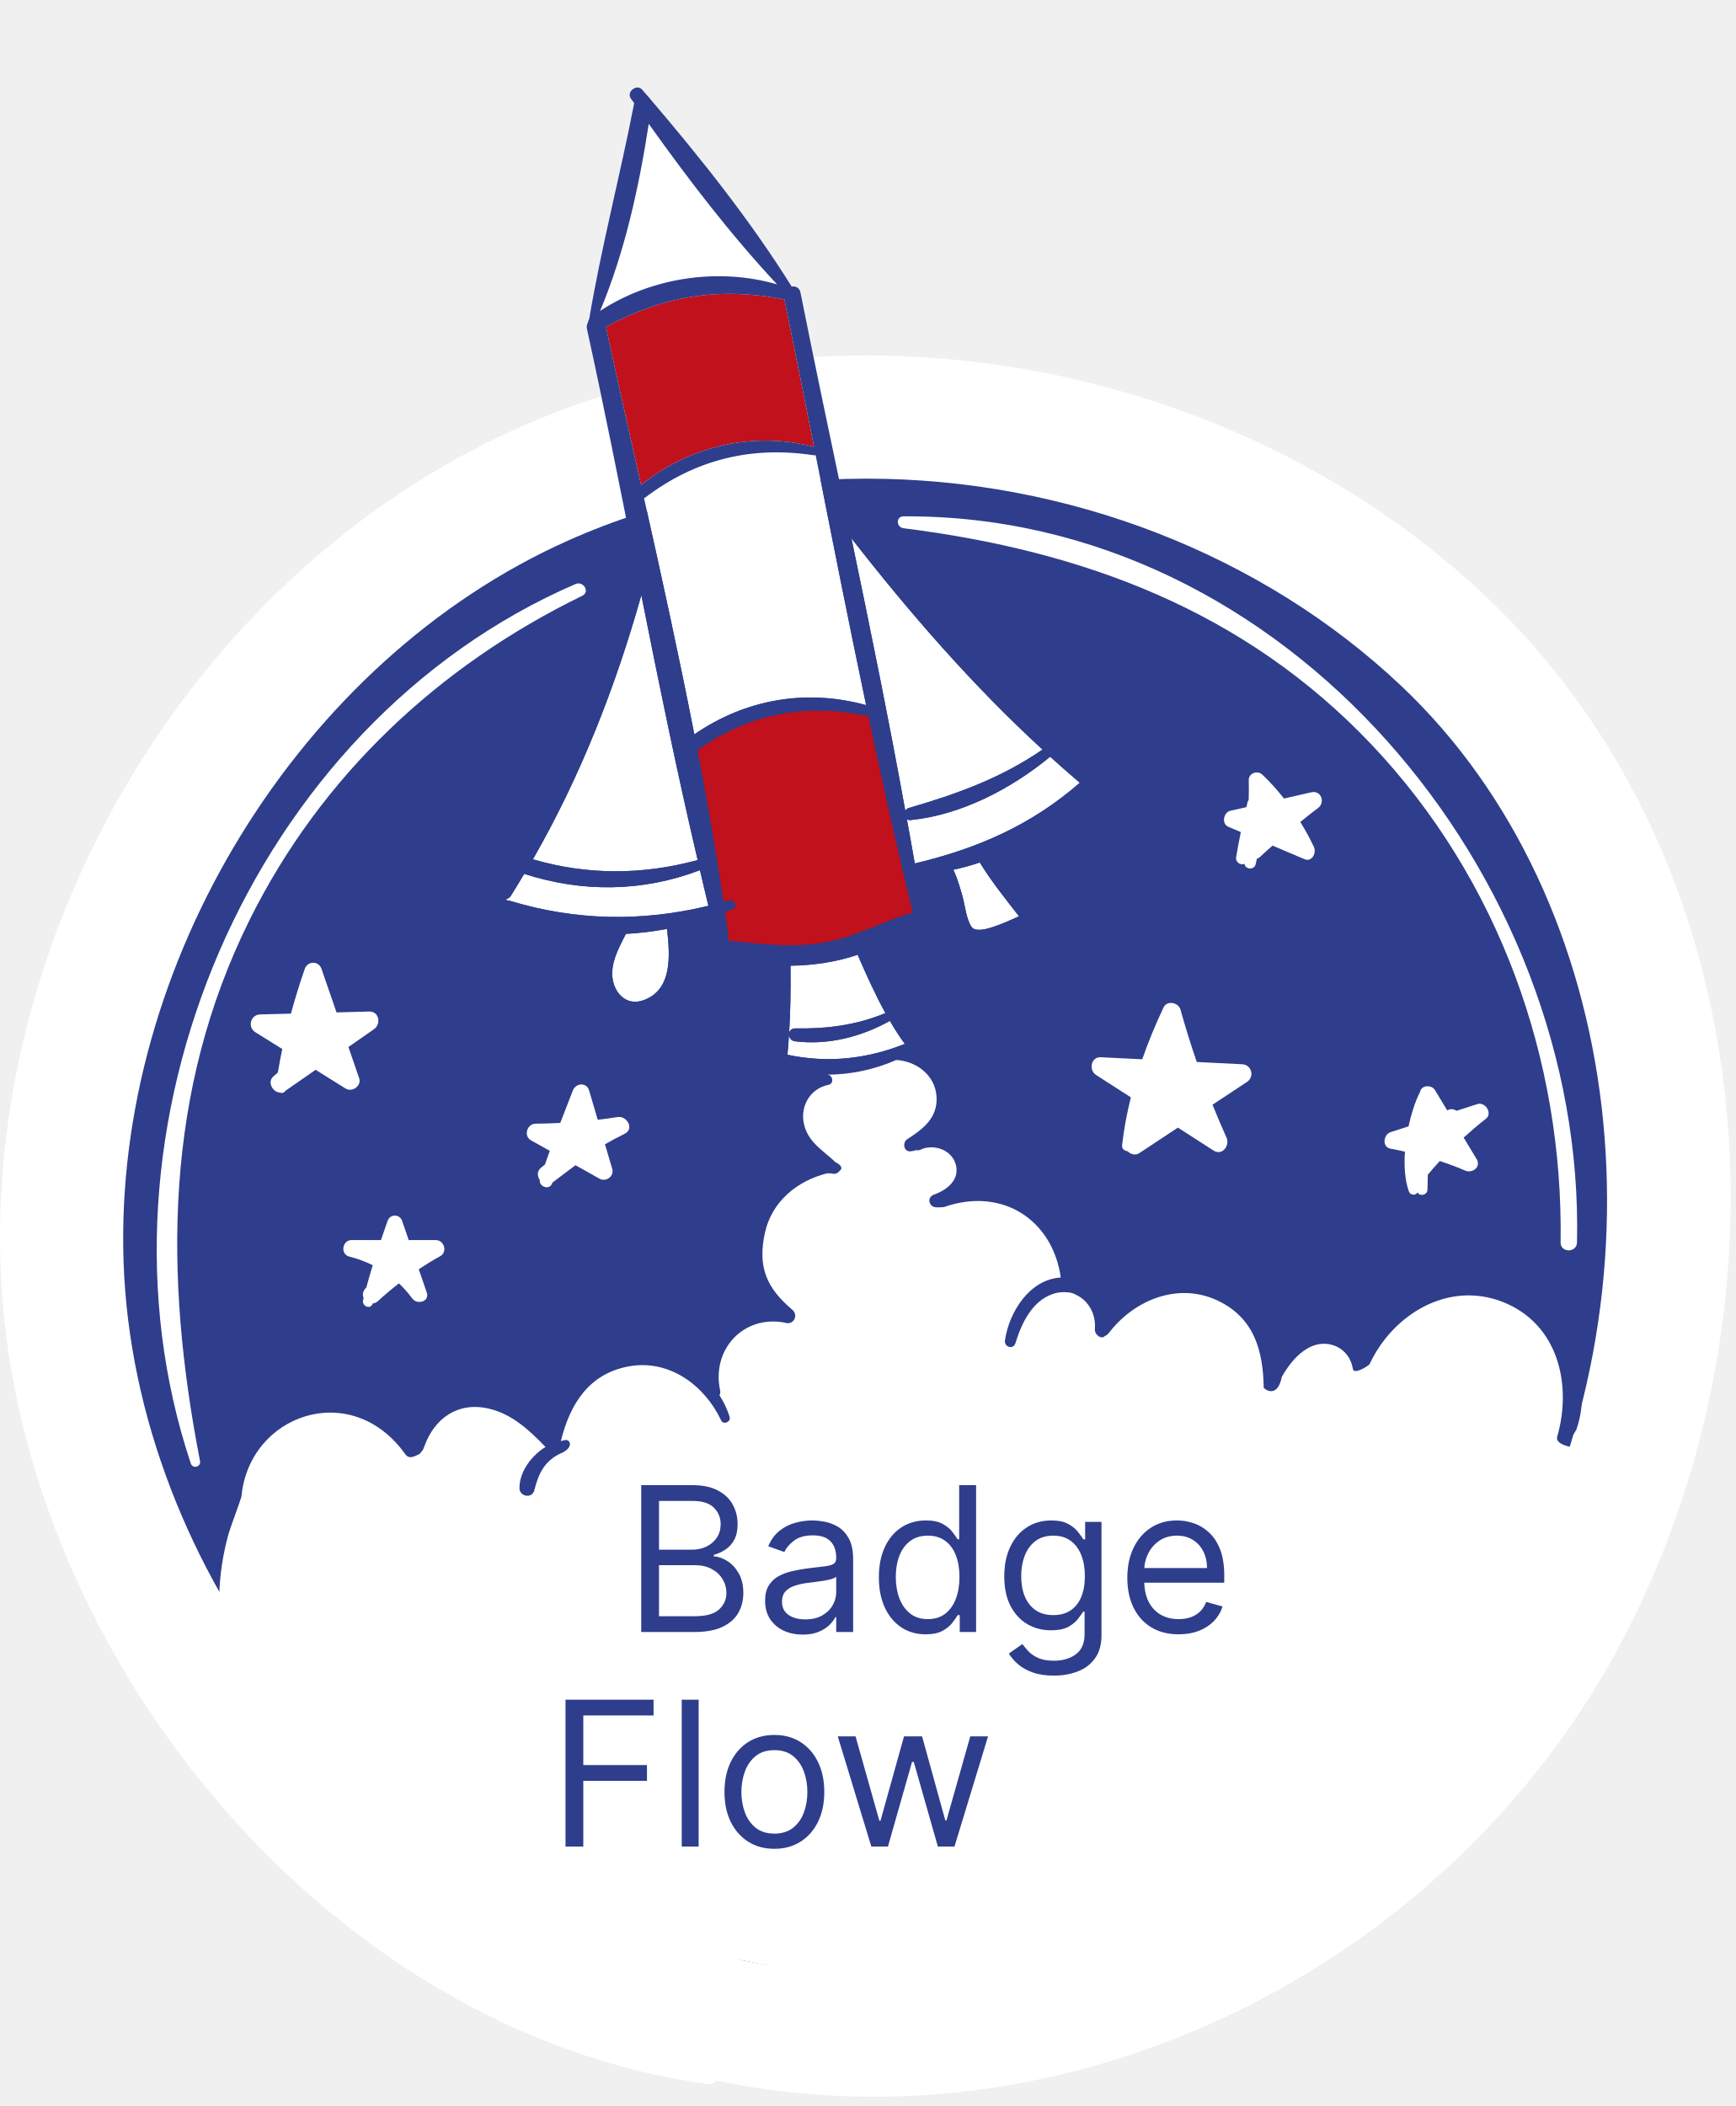
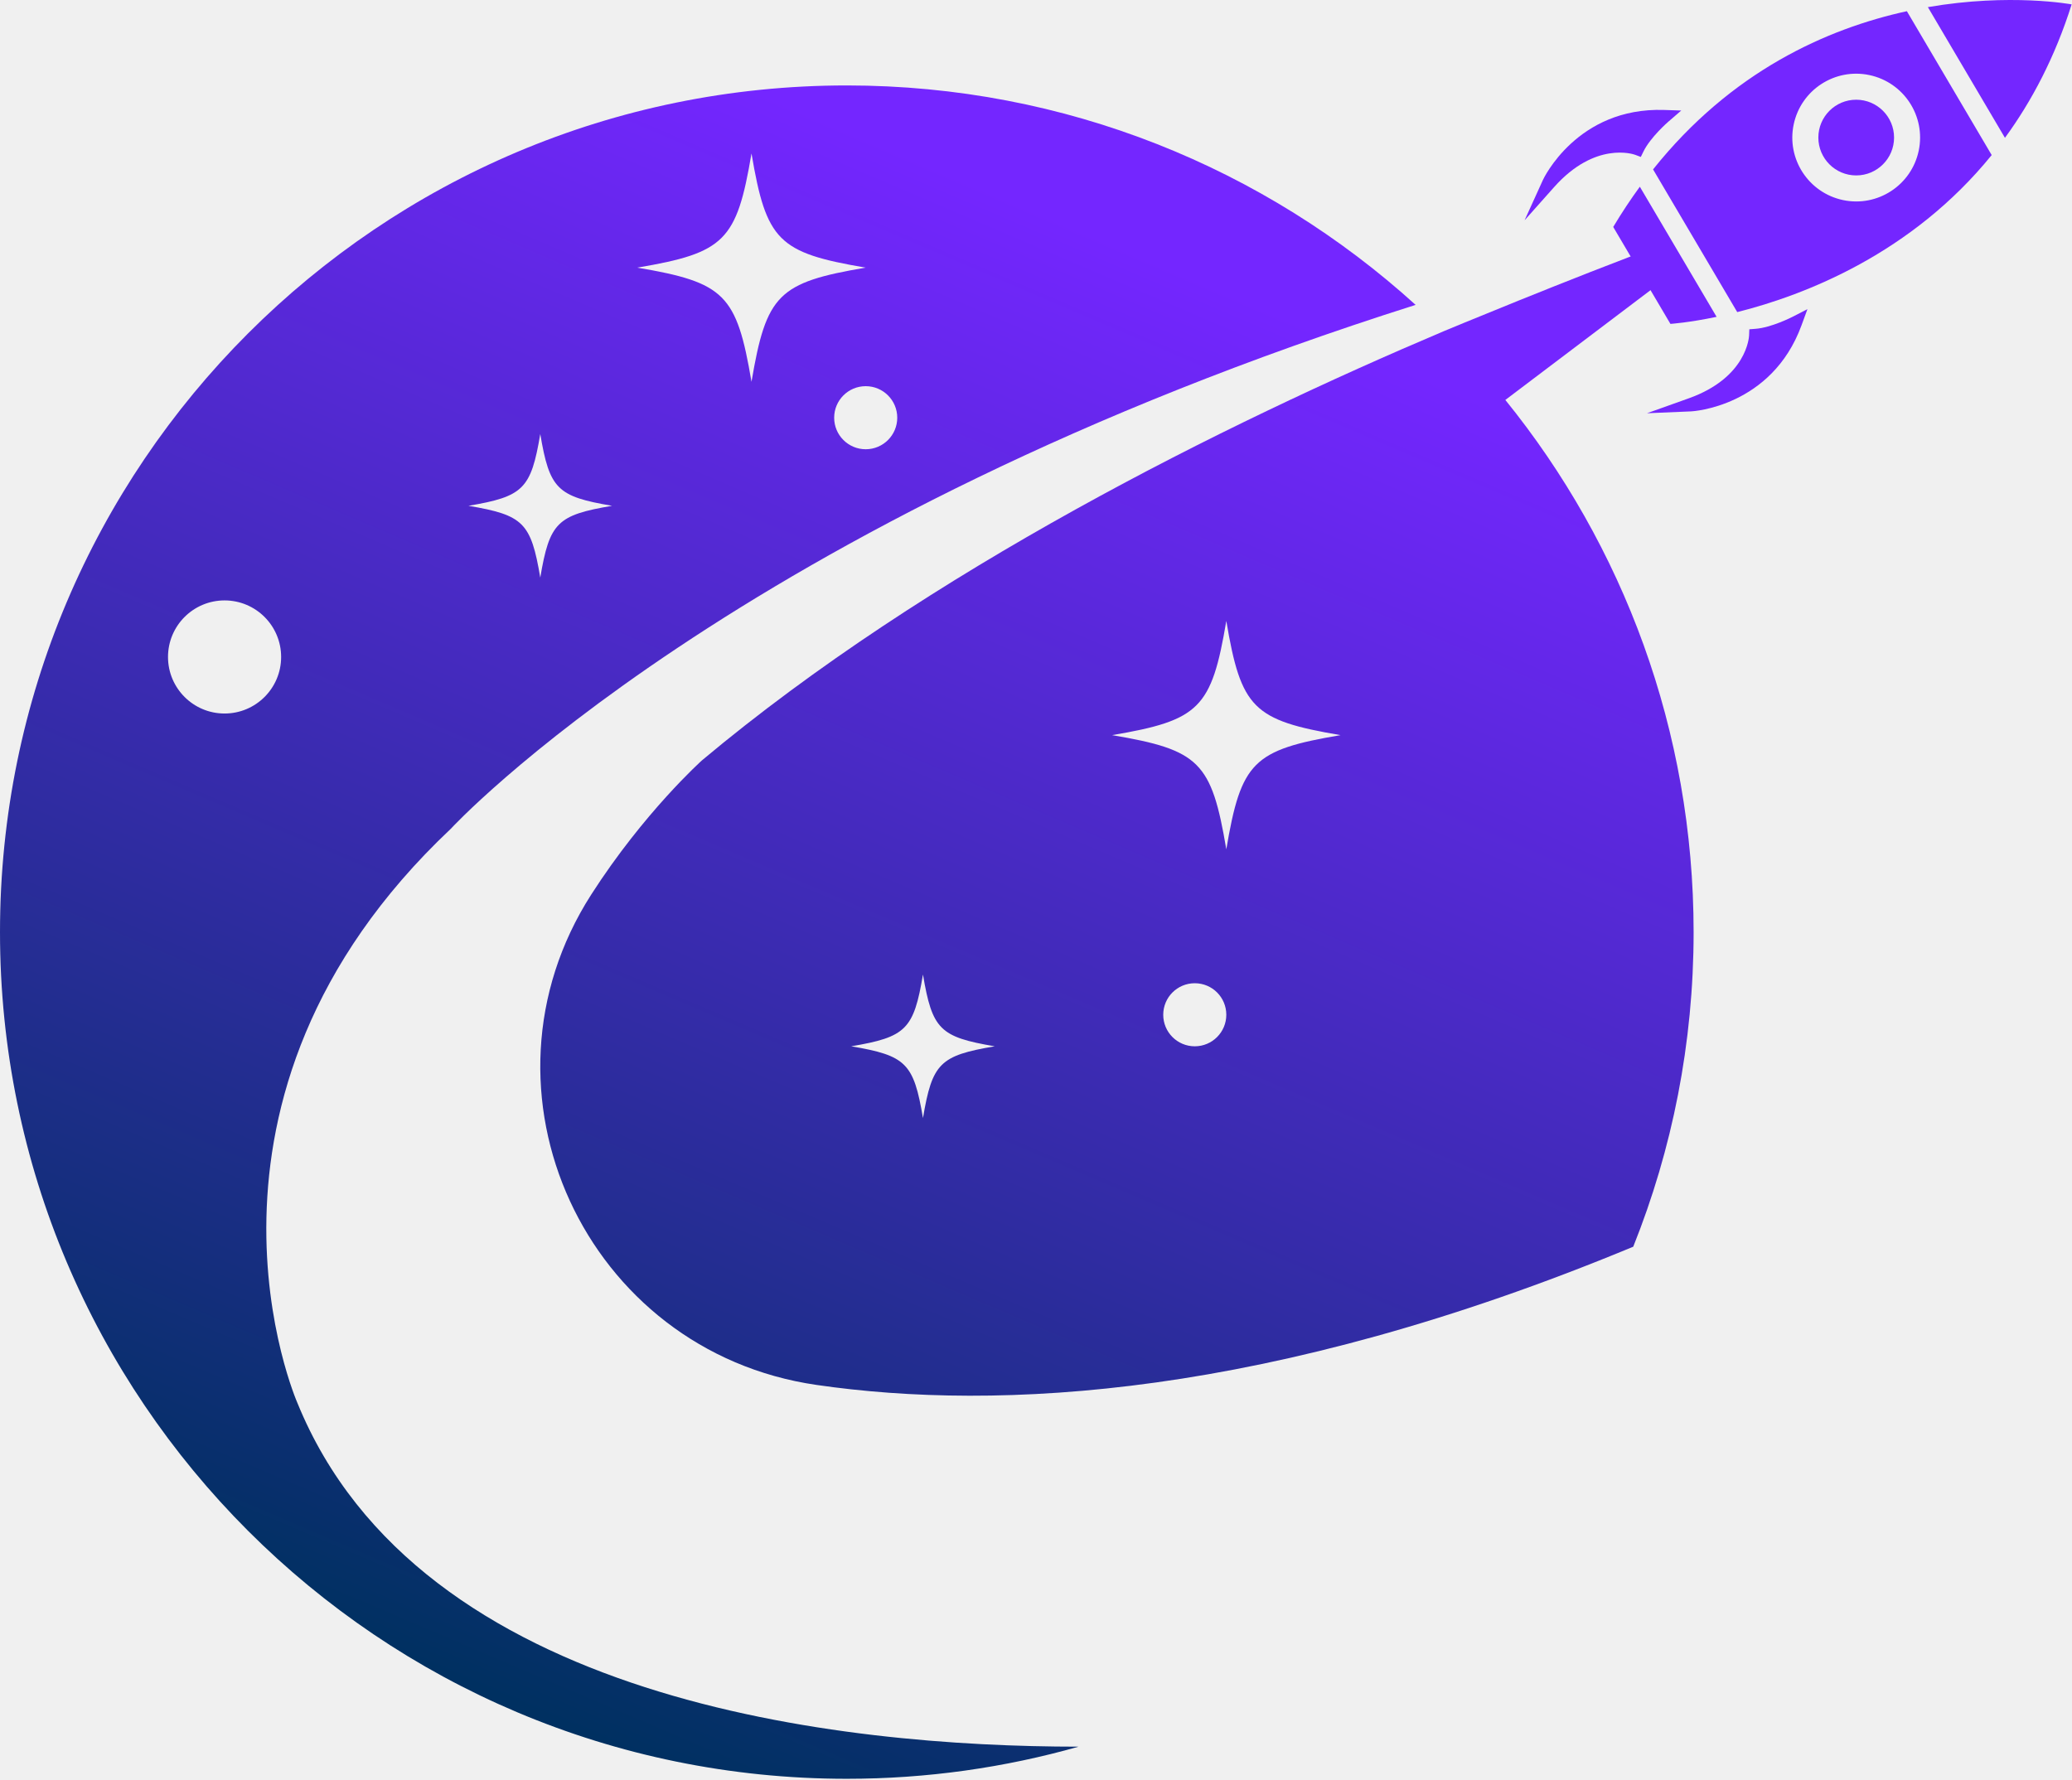
- <svg xmlns="http://www.w3.org/2000/svg" width="178" height="216" viewBox="0 0 178 216" fill="none">
-   <path d="M152.45 61.208C126.534 36.681 85.766 29.341 53.107 43.915C20.431 58.496 -1.181 94.272 0.052 129.89C1.401 168.891 33.126 208.387 72.703 213.766C73.052 213.813 73.314 213.634 73.449 213.394C109.82 220.958 147.995 201.938 165.726 169.513C184.412 135.338 181.552 88.75 152.45 61.208Z" fill="white" />
-   <path d="M89.607 202.417C85.024 202.417 80.453 201.95 76.02 201.027L66.966 199.144L66.685 199.646C37.752 191.548 13.774 161.199 12.676 129.453C11.616 98.83 30.786 67.707 58.255 55.449C67.707 51.232 78.019 49.093 88.903 49.093C109.475 49.093 129.473 56.852 143.768 70.382C166.973 92.343 171.647 132.355 154.643 163.452C141.7 187.121 116.172 202.416 89.609 202.416C89.607 202.417 89.609 202.417 89.607 202.417Z" fill="#2E3E8C" />
-   <mask id="mask0_13_6465" style="mask-type:luminance" maskUnits="userSpaceOnUse" x="12" y="0" width="154" height="203">
-     <path d="M89.12 202.634C84.537 202.653 80.453 201.949 76.02 201.027L69.339 201.785L62.779 200.591C33.847 192.494 13.774 161.199 12.676 129.453C11.616 98.83 15.997 19.106 43.466 6.848C52.918 2.631 67.671 0 78.556 0C99.128 0 129.473 56.852 143.768 70.382C166.973 92.343 172.123 134.168 155.119 165.266C142.176 188.935 116.215 202.634 89.652 202.634C89.65 202.634 89.683 202.632 89.12 202.634Z" fill="white" />
-   </mask>
-   <g mask="url(#mask0_13_6465)">
-     <path d="M66.047 102.571C69.008 101.471 68.72 97.933 68.418 95.274C67.016 95.536 65.614 95.706 64.2 95.785C63.558 97.069 62.811 98.366 62.798 99.82C62.785 101.654 64.135 103.291 66.047 102.571Z" fill="white" />
-     <path d="M71.563 88.212C69.454 79.212 67.593 70.133 65.786 61.041C63.14 70.447 59.537 79.657 54.663 88.134C60.257 89.771 65.916 89.745 71.563 88.212Z" fill="white" />
-     <path d="M66.06 51.084C67.868 59.141 69.637 67.224 71.222 75.321C76.449 71.718 82.672 70.618 88.843 72.321C87.048 63.792 85.358 55.237 83.668 46.682C83.616 46.695 83.55 46.708 83.485 46.695C77.092 45.712 71.327 47.127 66.179 51.031C66.139 51.071 66.1 51.071 66.06 51.084Z" fill="white" />
-     <path d="M52.265 92.378C59.078 94.448 65.838 94.553 72.663 92.902C72.362 91.684 72.087 90.465 71.798 89.247C65.929 91.487 59.745 91.553 53.771 89.627C53.313 90.387 52.854 91.16 52.382 91.907C52.264 92.077 52.12 92.169 51.963 92.182L51.976 92.339C52.069 92.339 52.16 92.352 52.265 92.378Z" fill="white" />
-     <path d="M61.554 31.891C66.808 28.445 73.686 27.424 79.712 29.166C74.97 24.096 70.581 18.371 66.546 12.698C65.549 19.17 64.082 25.852 61.554 31.891Z" fill="white" />
-     <path d="M62.156 33.529C63.322 38.927 64.54 44.324 65.759 49.735C70.724 45.739 77.301 44.206 83.498 45.831C82.502 40.787 81.493 35.743 80.458 30.713C73.803 29.402 68.052 30.332 62.156 33.529Z" fill="#C0111C" />
-     <path d="M81.087 99.047C81.113 101.366 81.087 103.698 80.943 106.017C80.969 105.729 81.166 105.48 81.559 105.48C84.821 105.532 87.808 105.152 90.821 103.908C89.76 101.982 88.843 99.925 88.031 98.065C88.005 98.013 88.005 97.973 87.992 97.921C85.817 98.667 83.406 99.021 81.087 99.047Z" fill="white" />
-     <path d="M80.773 108.178C84.887 109.056 88.922 108.623 92.813 107.064C92.276 106.343 91.765 105.544 91.28 104.706C88.345 106.344 84.926 107.221 81.559 106.802C81.166 106.763 80.943 106.435 80.93 106.121C80.891 106.816 80.838 107.497 80.773 108.178Z" fill="white" />
-     <path d="M74.733 96.204C74.759 96.348 74.72 96.479 74.667 96.597C74.772 96.545 74.916 96.505 75.073 96.518C78.479 96.885 81.61 97.278 85.017 96.584C87.991 95.981 90.598 94.514 93.467 93.649C93.546 93.623 93.598 93.636 93.664 93.649C92 86.902 90.494 80.089 89.053 73.277C88.935 73.369 88.778 73.408 88.594 73.369C82.554 72.059 76.515 73.33 71.537 76.946C72.533 82.121 73.437 87.309 74.21 92.51C74.407 92.445 74.603 92.405 74.8 92.353C75.311 92.196 75.691 93.021 75.167 93.244C74.905 93.362 74.63 93.441 74.355 93.545C74.484 94.435 74.615 95.313 74.733 96.204Z" fill="#C0111C" />
-     <path d="M98.695 91.815C98.97 92.732 99.114 94.33 99.677 95.09C100.293 95.915 102.9 94.71 104.524 93.977C103.135 92.195 101.681 90.387 100.502 88.461C99.611 88.762 98.707 89.011 97.777 89.208C97.803 89.234 97.816 89.26 97.829 89.287C98.21 90.112 98.446 90.95 98.695 91.815Z" fill="white" />
-     <path d="M93.232 82.867C98.21 81.413 102.638 79.828 106.936 76.88C99.757 70.29 93.324 62.888 87.337 55.211C89.276 64.513 91.176 73.827 92.866 83.168C92.944 83.024 93.061 82.906 93.232 82.867Z" fill="white" />
-     <path d="M93.847 88.553C100.266 87.033 105.782 84.623 110.76 80.286C109.738 79.408 108.716 78.517 107.721 77.613C103.725 80.901 98.603 83.587 93.402 84.111C93.245 84.137 93.114 84.085 93.022 84.006C93.297 85.526 93.572 87.032 93.834 88.552H93.847V88.553Z" fill="white" />
-     <path d="M81.087 99.047C83.406 99.021 85.816 98.667 87.991 97.92C88.004 97.972 88.004 98.012 88.03 98.064C88.842 99.924 89.759 101.981 90.82 103.907C87.807 105.152 84.82 105.532 81.558 105.479C81.165 105.479 80.969 105.728 80.942 106.016C81.087 103.698 81.113 101.366 81.087 99.047ZM68.419 95.274C68.72 97.934 69.009 101.471 66.048 102.571C64.135 103.292 62.786 101.654 62.799 99.82C62.812 98.366 63.559 97.069 64.201 95.785C65.615 95.706 67.017 95.536 68.419 95.274ZM92.812 107.065C88.921 108.624 84.886 109.056 80.772 108.179C80.838 107.498 80.89 106.817 80.929 106.122C80.942 106.436 81.165 106.764 81.558 106.803C84.925 107.222 88.344 106.344 91.279 104.707C91.764 105.545 92.275 106.344 92.812 107.065ZM106.935 76.88C102.638 79.828 98.21 81.413 93.231 82.867C93.061 82.906 92.943 83.024 92.864 83.168C91.174 73.827 89.274 64.512 87.335 55.211C93.323 62.888 99.756 70.29 106.935 76.88ZM110.761 80.286C105.783 84.622 100.267 87.033 93.848 88.553H93.835C93.573 87.033 93.298 85.527 93.023 84.007C93.115 84.086 93.246 84.138 93.403 84.112C98.604 83.588 103.727 80.902 107.722 77.614C108.717 78.518 109.739 79.408 110.761 80.286ZM97.778 89.208C98.708 89.011 99.612 88.763 100.503 88.461C101.682 90.387 103.136 92.195 104.525 93.977C102.901 94.711 100.293 95.916 99.678 95.09C99.115 94.33 98.971 92.732 98.696 91.815C98.447 90.95 98.211 90.112 97.831 89.286C97.817 89.26 97.804 89.234 97.778 89.208ZM65.785 61.041C67.593 70.133 69.453 79.212 71.562 88.212C65.916 89.745 60.256 89.771 54.662 88.133C59.536 79.657 63.139 70.447 65.785 61.041ZM71.222 75.321C69.637 67.225 67.868 59.141 66.06 51.084C66.099 51.071 66.139 51.071 66.178 51.032C71.327 47.128 77.091 45.713 83.484 46.696C83.55 46.709 83.615 46.696 83.667 46.683C85.357 55.238 87.047 63.793 88.842 72.322C82.672 70.618 76.449 71.718 71.222 75.321ZM79.712 29.166C73.686 27.424 66.808 28.445 61.554 31.891C64.083 25.851 65.55 19.17 66.545 12.698C70.58 18.371 74.969 24.096 79.712 29.166ZM74.366 96.885C74.143 97.33 74.301 97.998 74.851 98.182C76.227 98.627 77.786 98.903 79.423 99.007C79.384 102.099 79.436 105.217 79.75 108.296C79.344 108.663 79.331 109.449 80.025 109.619C81.597 110.012 83.182 110.222 84.754 110.222C82.501 110.235 80.981 112.449 80.955 114.585C80.955 116.354 82.042 118.306 83.523 119.537C77.274 121.397 74.365 129.625 78.807 134.315C75.165 134.354 72.034 137.394 72.021 141.062C66.623 136.49 56.536 138.822 56.051 146.813C54.033 144.52 51.295 142.608 48.164 142.804C45.557 142.961 42.491 144.808 42.229 147.573C35.914 138.271 20.455 144.704 23.18 156.141C23.206 156.285 23.285 156.39 23.376 156.482C20.193 171.286 27.699 186.313 39.674 195.235C53.771 205.742 72.57 207.301 89.523 205.834C107.445 204.301 125.917 199.664 140.381 188.502C152.788 178.899 159.281 154.226 160.513 148.451C160.5 148.346 161.749 146.657 161.709 146.592C163.648 140.972 160.438 134.028 154.844 131.866C149.04 129.613 142.058 132.901 139.83 138.574C139.123 137.146 137.223 136.308 135.598 136.399C133.712 136.517 132.349 137.722 131.314 139.216C130.672 136.059 128.353 133.085 125.523 131.827C121.436 130.019 116.588 131.395 113.824 134.762C113.575 133.203 112.173 131.854 110.601 131.29C110.811 125.159 104.745 120.678 99.033 121.949C99.557 120.979 99.74 119.787 99.374 118.831C98.876 117.482 97.579 116.669 96.217 116.551C97.252 115.346 97.802 113.616 97.606 112.11C97.305 109.909 95.641 108.363 93.65 107.813C93.794 107.695 93.86 107.538 93.833 107.381C94.16 107.263 94.383 106.962 94.226 106.529C93.073 103.424 91.056 100.227 89.221 97.463C91.029 96.69 92.64 95.655 93.846 94.306C93.885 94.254 93.898 94.201 93.912 94.149C94.226 94.346 94.764 94.07 94.685 93.586C94.475 92.315 94.253 91.057 94.043 89.8C94.921 89.734 95.785 89.616 96.637 89.472C96.598 89.577 96.571 89.695 96.598 89.813C96.821 91.437 97.437 93.049 97.921 94.621C98.131 95.355 98.314 96.232 98.956 96.717C99.637 97.228 100.332 97.084 101.078 96.861C102.716 96.363 104.327 95.643 105.912 95.027C106.488 94.804 106.633 94.215 106.253 93.756C104.733 91.869 103.24 89.878 101.55 88.123C105.572 86.63 109.279 84.258 112.411 81.324C113.053 80.734 112.542 79.909 111.887 79.791C111.887 79.791 111.887 79.791 111.887 79.778C103.136 70.843 94.568 61.908 86.969 51.938C86.864 51.807 86.733 51.715 86.589 51.663C85.069 44.444 83.55 37.226 82.109 30.007C82.004 29.496 81.598 29.326 81.205 29.391C77.013 22.67 71.851 16.185 66.702 10.159C66.636 10.054 66.558 9.962 66.466 9.884C66.27 9.661 66.073 9.425 65.877 9.203C65.327 8.561 64.226 9.413 64.711 10.107C64.829 10.264 64.934 10.421 65.052 10.579C63.624 17.968 61.685 25.291 60.441 32.706C60.375 32.811 60.323 32.942 60.31 33.06C60.205 33.244 60.153 33.466 60.205 33.728C61.934 41.602 63.506 49.528 65.078 57.454C64.895 57.559 64.737 57.742 64.659 58.004C61.803 68.419 57.807 78.153 53.13 87.796C52.671 87.901 52.449 88.438 52.593 88.896C52.187 89.708 51.794 90.521 51.388 91.333C51.152 91.805 51.558 92.224 51.964 92.185C52.121 92.172 52.265 92.08 52.383 91.91C52.855 91.163 53.313 90.39 53.772 89.63C59.746 91.556 65.93 91.49 71.799 89.25C72.087 90.468 72.362 91.687 72.664 92.905C65.838 94.556 59.078 94.451 52.266 92.381C52.161 92.355 52.069 92.342 51.978 92.342C51.1 92.342 50.812 93.77 51.795 94.098C55.293 95.264 58.843 95.867 62.394 95.867C61.503 97.57 60.874 99.509 61.438 101.409C61.936 103.047 63.311 104.357 65.08 104.37C66.875 104.383 68.552 103.112 69.377 101.58C70.451 99.563 70.15 97.178 69.639 95.016C70.752 94.754 71.866 94.466 72.953 94.086C73.163 94.898 73.346 95.724 73.556 96.536C73.672 96.977 74.065 97.042 74.366 96.885ZM62.156 33.529C68.052 30.332 73.803 29.402 80.458 30.712C81.493 35.743 82.502 40.787 83.498 45.83C77.301 44.206 70.724 45.738 65.759 49.734C64.541 44.324 63.322 38.927 62.156 33.529ZM74.668 96.597C74.72 96.479 74.76 96.348 74.734 96.204C74.616 95.313 74.485 94.435 74.354 93.545C74.629 93.44 74.904 93.362 75.166 93.244C75.69 93.021 75.31 92.196 74.799 92.353C74.602 92.405 74.406 92.445 74.209 92.51C73.436 87.309 72.532 82.121 71.536 76.946C76.514 73.33 82.554 72.059 88.593 73.369C88.776 73.408 88.934 73.369 89.052 73.277C90.493 80.089 92 86.902 93.663 93.649C93.598 93.636 93.545 93.623 93.466 93.649C90.597 94.514 87.99 95.981 85.016 96.584C81.61 97.278 78.479 96.885 75.072 96.518C74.917 96.505 74.772 96.544 74.668 96.597ZM74.838 145.319C74.589 144.494 74.222 143.773 73.803 143.105C73.868 142.961 73.908 142.804 73.868 142.607C72.964 138.428 76.239 134.851 80.484 135.65C80.733 135.82 80.982 135.991 81.27 136.135C81.991 136.502 82.842 135.545 82.174 134.969C79.567 132.755 77.667 129.991 78.48 126.375C79.187 123.218 81.808 121.095 84.808 120.349C85.005 120.441 85.188 120.532 85.384 120.585C86.026 120.781 86.432 119.969 86.013 119.511C85.987 119.485 85.947 119.459 85.921 119.419C85.869 119.327 85.803 119.236 85.698 119.196C84.519 118.056 83.065 117.283 82.541 115.567C81.952 113.641 82.999 111.663 84.991 111.257C85.594 111.126 85.423 110.222 84.847 110.222C87.271 110.209 89.668 109.711 91.935 108.715C93.979 108.833 95.891 110.248 96.062 112.409C96.232 114.623 94.699 115.789 93.062 116.837C92.538 117.178 92.695 118.147 93.39 118.082C93.613 118.069 93.809 118.003 94.006 117.951C94.124 118.003 94.255 117.99 94.399 117.925C95.709 117.283 97.556 117.886 98.015 119.353C98.526 120.977 97.137 122.052 95.801 122.523C95.067 122.785 95.251 123.741 95.971 123.82C96.194 123.846 96.403 123.833 96.613 123.807C96.678 123.82 96.757 123.82 96.836 123.794C102.902 121.685 107.998 125.209 108.81 131.026C105.613 131.209 103.504 134.563 103.085 137.472C102.98 138.153 103.937 138.468 104.159 137.76C104.775 135.756 105.849 133.424 108.024 132.703C108.339 132.598 108.64 132.546 108.941 132.533C109.046 133.24 110.107 133.45 110.395 132.808C111.64 133.384 112.426 134.76 112.308 136.293C112.256 136.896 113.107 137.158 113.461 136.725C113.605 136.738 113.762 136.699 113.867 136.555C116.435 133.306 120.81 131.537 124.78 133.332C128.684 135.114 129.562 138.572 129.627 142.319C129.601 142.398 129.562 142.476 129.535 142.542C129.417 142.791 129.496 143.014 129.64 143.171C129.64 143.25 129.64 143.315 129.64 143.394C128.985 143.355 128.317 143.381 127.662 143.486C126.981 143.591 127.072 144.6 127.662 144.77C128.396 144.98 129.129 145.189 129.876 145.399C130.348 145.543 130.649 145.15 130.636 144.757C131.71 144.901 132.758 145.216 133.78 145.779C134.343 146.093 134.815 145.268 134.278 144.927C133.269 144.272 132.169 143.814 131.016 143.578C131.304 142.805 131.448 142.019 131.488 141.207C132.169 140.028 133.008 138.914 134.187 138.259C136.152 137.159 138.432 138.22 138.772 140.394C138.877 141.049 139.938 141.023 140.069 140.394C140.082 140.315 140.095 140.224 140.108 140.145C140.265 140.132 140.422 140.066 140.501 139.883C142.885 134.8 148.545 131.341 154.139 133.529C159.825 135.756 161.279 142.005 159.733 147.351C159.576 147.914 160.502 148.591 160.96 148.578C156.768 183.859 124.465 200.2 91.674 203.449C75.704 205.034 58.253 204.222 44.235 195.575C30.61 187.164 21.714 170.827 26.038 154.857C26.287 153.966 25.475 153.416 24.767 153.508C25.527 145.071 36.021 141.376 41.562 149.132C41.994 149.735 42.846 149.394 42.846 148.791C43.134 148.804 43.423 148.647 43.54 148.319C44.588 145.424 47.012 143.734 50.169 144.48C52.553 145.043 54.335 146.72 55.973 148.423C55.934 148.436 55.881 148.449 55.842 148.475C54.479 149.366 53.261 150.977 53.287 152.654C53.313 153.519 54.584 153.715 54.807 152.864C55.213 151.239 55.776 149.942 57.375 149.13C58.318 148.658 60.113 149.051 60.624 147.964C60.716 147.78 60.663 147.61 60.506 147.492C60.231 147.309 60.427 147.007 59.969 147.007C59.904 147.007 59.89 147.099 59.943 147.112C60.925 147.282 59.537 147.688 59.471 147.702C58.973 147.728 58.489 147.623 57.991 147.689C57.834 147.715 57.69 147.768 57.533 147.807C58.45 144.047 60.402 140.85 64.568 140.13C68.682 139.409 72.298 142.108 73.975 145.685C74.209 146.184 75.008 145.817 74.838 145.319Z" fill="#2E3E8C" />
-     <path d="M73.803 143.105C74.222 143.773 74.589 144.494 74.838 145.319C75.008 145.817 74.209 146.184 73.973 145.686C72.296 142.109 68.68 139.411 64.566 140.131C60.4 140.851 58.448 144.048 57.531 147.808C57.688 147.769 57.832 147.716 57.989 147.69C58.487 147.625 58.953 148.506 57.373 149.131C55.775 149.943 55.211 151.24 54.805 152.865C54.582 153.717 53.312 153.52 53.285 152.655C53.259 150.978 54.477 149.367 55.84 148.476C55.879 148.45 55.932 148.437 55.971 148.424C54.333 146.721 52.552 145.044 50.167 144.481C47.01 143.734 44.586 145.424 43.538 148.32C43.42 148.648 43.37 148.786 43.009 149.144C42.518 149.344 41.993 149.735 41.56 149.133C36.018 141.377 25.525 145.072 24.765 153.509C24.533 154.29 23.65 156.582 23.402 157.473C19.079 173.443 30.608 187.165 44.233 195.576C58.251 204.223 75.993 207.747 91.963 206.162C124.755 202.913 159.617 185.974 161.776 148.522C160.32 148.34 159.574 147.915 159.731 147.352C161.277 142.007 159.823 135.758 154.137 133.53C148.543 131.342 142.883 134.801 140.499 139.884C140.42 140.067 138.875 141.05 138.77 140.395C138.429 138.22 136.15 137.159 134.185 138.26C133.006 138.915 132.167 140.029 131.486 141.208C131.014 143.579 129.6 142.4 129.626 142.322C129.561 138.575 128.683 135.116 124.779 133.335C120.809 131.54 116.434 133.309 113.866 136.558C113.761 136.702 113.49 137.023 113.346 137.009C112.992 137.441 112.255 136.898 112.307 136.295C112.425 134.762 111.639 133.387 110.394 132.81C109.918 132.522 109.386 132.522 108.94 132.535C108.639 132.548 108.337 132.6 108.023 132.705C105.848 133.426 104.774 135.758 104.158 137.762C103.935 138.469 102.979 138.155 103.084 137.474C103.503 134.566 105.613 131.212 108.809 131.028C107.997 125.211 102.901 121.687 96.835 123.796C96.756 123.822 96.678 123.822 96.612 123.809C96.402 123.835 96.193 123.848 95.97 123.822C95.249 123.743 95.066 122.787 95.8 122.525C97.136 122.053 98.525 120.979 98.014 119.355C97.556 117.888 95.708 117.285 94.398 117.927C94.254 117.992 94.123 118.006 94.005 117.953C93.808 118.005 93.612 118.071 93.389 118.084C92.695 118.15 92.537 117.18 93.061 116.839C94.699 115.791 96.231 114.625 96.061 112.411C95.891 110.249 93.978 108.834 91.934 108.717C89.668 109.713 87.27 110.21 84.846 110.224C85.422 110.224 85.593 111.128 84.99 111.259C82.999 111.665 81.951 113.643 82.54 115.569C83.064 117.285 84.518 118.058 85.697 119.198C85.802 119.237 86.534 119.625 86.226 119.989C85.654 120.665 85.532 120.269 84.806 120.351C81.806 121.098 79.186 123.22 78.478 126.377C77.666 129.993 78.668 132.123 81.275 134.337C81.943 134.913 81.387 135.985 80.483 135.652C76.238 134.853 72.963 138.429 73.867 142.609C73.908 142.804 73.869 142.961 73.803 143.105Z" fill="white" />
-   </g>
-   <path d="M65.774 167.387V152.324H71.04C72.09 152.324 72.955 152.506 73.636 152.869C74.318 153.226 74.826 153.709 75.159 154.317C75.492 154.921 75.659 155.59 75.659 156.325C75.659 156.972 75.544 157.507 75.313 157.929C75.088 158.35 74.789 158.684 74.416 158.929C74.048 159.174 73.649 159.355 73.217 159.473V159.62C73.678 159.65 74.141 159.811 74.607 160.106C75.073 160.4 75.463 160.821 75.777 161.371C76.091 161.92 76.247 162.591 76.247 163.386C76.247 164.141 76.076 164.82 75.733 165.423C75.389 166.026 74.847 166.504 74.107 166.857C73.367 167.21 72.403 167.387 71.217 167.387H65.774ZM67.598 165.769H71.217C72.408 165.769 73.254 165.538 73.754 165.077C74.259 164.612 74.512 164.048 74.512 163.386C74.512 162.876 74.382 162.405 74.122 161.974C73.862 161.537 73.492 161.189 73.011 160.929C72.531 160.665 71.962 160.532 71.305 160.532H67.598V165.769ZM67.598 158.944H70.981C71.531 158.944 72.026 158.836 72.467 158.62C72.913 158.404 73.266 158.1 73.526 157.708C73.791 157.316 73.923 156.855 73.923 156.325C73.923 155.663 73.693 155.102 73.232 154.641C72.771 154.175 72.04 153.942 71.04 153.942H67.598V158.944ZM82.333 167.651C81.618 167.651 80.968 167.517 80.384 167.247C79.801 166.972 79.338 166.578 78.994 166.063C78.651 165.543 78.48 164.916 78.48 164.18C78.48 163.533 78.607 163.008 78.862 162.606C79.117 162.199 79.458 161.881 79.884 161.65C80.311 161.42 80.782 161.248 81.296 161.135C81.816 161.018 82.338 160.924 82.863 160.856C83.549 160.767 84.106 160.701 84.532 160.657C84.964 160.608 85.278 160.527 85.474 160.414C85.675 160.302 85.775 160.106 85.775 159.826V159.767C85.775 159.042 85.577 158.478 85.18 158.076C84.787 157.674 84.192 157.473 83.392 157.473C82.564 157.473 81.914 157.654 81.444 158.017C80.973 158.38 80.642 158.767 80.451 159.179L78.803 158.591C79.097 157.904 79.49 157.37 79.98 156.987C80.475 156.6 81.014 156.33 81.598 156.178C82.186 156.021 82.765 155.943 83.334 155.943C83.697 155.943 84.113 155.987 84.584 156.075C85.059 156.159 85.518 156.333 85.959 156.597C86.405 156.862 86.776 157.262 87.07 157.796C87.364 158.331 87.511 159.047 87.511 159.944V167.387H85.775V165.857H85.687C85.57 166.102 85.373 166.364 85.099 166.644C84.824 166.923 84.459 167.161 84.003 167.357C83.547 167.553 82.99 167.651 82.333 167.651ZM82.598 166.092C83.285 166.092 83.863 165.957 84.334 165.688C84.809 165.418 85.167 165.07 85.408 164.643C85.653 164.217 85.775 163.768 85.775 163.298V161.709C85.702 161.797 85.54 161.878 85.29 161.952C85.045 162.02 84.76 162.082 84.437 162.135C84.118 162.185 83.807 162.229 83.503 162.268C83.204 162.302 82.961 162.332 82.775 162.356C82.324 162.415 81.902 162.511 81.51 162.643C81.122 162.77 80.808 162.964 80.568 163.224C80.333 163.479 80.215 163.827 80.215 164.268C80.215 164.871 80.438 165.327 80.885 165.636C81.336 165.94 81.907 166.092 82.598 166.092ZM94.945 167.622C94.003 167.622 93.172 167.384 92.452 166.909C91.731 166.428 91.167 165.752 90.76 164.879C90.353 164.001 90.15 162.964 90.15 161.768C90.15 160.581 90.353 159.552 90.76 158.679C91.167 157.806 91.733 157.132 92.459 156.656C93.185 156.181 94.023 155.943 94.974 155.943C95.71 155.943 96.291 156.065 96.717 156.311C97.149 156.551 97.477 156.825 97.703 157.134C97.933 157.438 98.112 157.688 98.24 157.884H98.387V152.324H100.123V167.387H98.446V165.651H98.24C98.112 165.857 97.931 166.117 97.695 166.431C97.46 166.74 97.124 167.017 96.688 167.262C96.251 167.502 95.671 167.622 94.945 167.622ZM95.18 166.063C95.876 166.063 96.465 165.881 96.945 165.519C97.426 165.151 97.791 164.643 98.041 163.996C98.291 163.344 98.416 162.591 98.416 161.738C98.416 160.895 98.294 160.157 98.049 159.525C97.803 158.887 97.441 158.392 96.96 158.039C96.48 157.681 95.886 157.502 95.18 157.502C94.445 157.502 93.832 157.691 93.341 158.068C92.856 158.441 92.491 158.948 92.246 159.591C92.005 160.228 91.885 160.944 91.885 161.738C91.885 162.542 92.008 163.273 92.253 163.93C92.503 164.582 92.871 165.102 93.356 165.489C93.847 165.872 94.454 166.063 95.18 166.063ZM108.102 171.858C107.264 171.858 106.543 171.751 105.94 171.535C105.337 171.324 104.834 171.044 104.432 170.696C104.035 170.353 103.719 169.985 103.484 169.593L104.866 168.622C105.023 168.828 105.222 169.064 105.462 169.328C105.702 169.598 106.031 169.831 106.448 170.027C106.869 170.228 107.421 170.329 108.102 170.329C109.014 170.329 109.767 170.108 110.36 169.667C110.954 169.225 111.25 168.534 111.25 167.593V165.298H111.103C110.976 165.504 110.794 165.759 110.559 166.063C110.328 166.362 109.995 166.629 109.559 166.865C109.127 167.095 108.544 167.21 107.808 167.21C106.896 167.21 106.077 166.994 105.352 166.563C104.631 166.132 104.06 165.504 103.638 164.68C103.221 163.856 103.013 162.856 103.013 161.679C103.013 160.522 103.216 159.515 103.623 158.657C104.03 157.794 104.597 157.127 105.322 156.656C106.048 156.181 106.886 155.943 107.838 155.943C108.573 155.943 109.157 156.065 109.588 156.311C110.024 156.551 110.358 156.825 110.588 157.134C110.824 157.438 111.005 157.688 111.133 157.884H111.309V156.09H112.986V167.71C112.986 168.681 112.765 169.471 112.324 170.079C111.888 170.691 111.299 171.14 110.559 171.424C109.823 171.714 109.005 171.858 108.102 171.858ZM108.044 165.651C108.74 165.651 109.328 165.492 109.809 165.173C110.289 164.854 110.654 164.396 110.905 163.798C111.155 163.199 111.28 162.484 111.28 161.65C111.28 160.836 111.157 160.118 110.912 159.495C110.667 158.872 110.304 158.385 109.823 158.032C109.343 157.679 108.75 157.502 108.044 157.502C107.308 157.502 106.695 157.688 106.205 158.061C105.719 158.434 105.354 158.934 105.109 159.561C104.869 160.189 104.749 160.885 104.749 161.65C104.749 162.435 104.871 163.128 105.116 163.731C105.366 164.33 105.734 164.8 106.22 165.144C106.71 165.482 107.318 165.651 108.044 165.651ZM120.9 167.622C119.811 167.622 118.872 167.382 118.083 166.901C117.298 166.416 116.693 165.739 116.266 164.871C115.844 163.999 115.634 162.984 115.634 161.827C115.634 160.669 115.844 159.65 116.266 158.767C116.693 157.88 117.286 157.188 118.046 156.693C118.811 156.193 119.703 155.943 120.723 155.943C121.311 155.943 121.892 156.041 122.466 156.237C123.04 156.433 123.562 156.752 124.033 157.193C124.503 157.629 124.878 158.208 125.158 158.929C125.437 159.65 125.577 160.537 125.577 161.591V162.327H116.869V160.826H123.812C123.812 160.189 123.685 159.62 123.43 159.12C123.179 158.62 122.822 158.225 122.356 157.936C121.895 157.647 121.351 157.502 120.723 157.502C120.032 157.502 119.433 157.674 118.928 158.017C118.428 158.355 118.043 158.796 117.774 159.341C117.504 159.885 117.369 160.468 117.369 161.091V162.091C117.369 162.944 117.516 163.668 117.811 164.261C118.11 164.849 118.524 165.298 119.054 165.607C119.583 165.911 120.198 166.063 120.9 166.063C121.356 166.063 121.767 165.999 122.135 165.872C122.508 165.739 122.829 165.543 123.099 165.283C123.368 165.019 123.577 164.69 123.724 164.298L125.401 164.768C125.224 165.337 124.927 165.837 124.511 166.269C124.094 166.695 123.579 167.029 122.966 167.269C122.353 167.504 121.664 167.622 120.9 167.622Z" fill="#2E3E8C" />
-   <path d="M58.008 189.387V174.324H67.04V175.942H59.832V181.032H66.363V182.65H59.832V189.387H58.008ZM71.664 174.324V189.387H69.928V174.324H71.664ZM79.433 189.622C78.413 189.622 77.518 189.379 76.748 188.894C75.983 188.409 75.385 187.729 74.954 186.857C74.527 185.984 74.314 184.964 74.314 183.797C74.314 182.62 74.527 181.593 74.954 180.716C75.385 179.838 75.983 179.156 76.748 178.671C77.518 178.186 78.413 177.943 79.433 177.943C80.452 177.943 81.345 178.186 82.11 178.671C82.879 179.156 83.478 179.838 83.904 180.716C84.336 181.593 84.551 182.62 84.551 183.797C84.551 184.964 84.336 185.984 83.904 186.857C83.478 187.729 82.879 188.409 82.11 188.894C81.345 189.379 80.452 189.622 79.433 189.622ZM79.433 188.063C80.207 188.063 80.845 187.864 81.345 187.467C81.845 187.07 82.215 186.548 82.455 185.901C82.696 185.253 82.816 184.552 82.816 183.797C82.816 183.042 82.696 182.338 82.455 181.686C82.215 181.034 81.845 180.507 81.345 180.105C80.845 179.703 80.207 179.502 79.433 179.502C78.658 179.502 78.02 179.703 77.52 180.105C77.02 180.507 76.65 181.034 76.41 181.686C76.169 182.338 76.049 183.042 76.049 183.797C76.049 184.552 76.169 185.253 76.41 185.901C76.65 186.548 77.02 187.07 77.52 187.467C78.02 187.864 78.658 188.063 79.433 188.063ZM89.376 189.387L85.934 178.09H87.758L90.2 186.739H90.317L92.73 178.09H94.583L96.966 186.71H97.084L99.525 178.09H101.349L97.907 189.387H96.201L93.73 180.708H93.553L91.082 189.387H89.376Z" fill="#2E3E8C" />
-   <path d="M59.031 59.902C25.725 74.308 8.116 115.798 19.572 150.097C19.773 150.698 20.636 150.454 20.516 149.837C16.816 130.853 16.814 112.021 25.625 94.302C32.964 79.544 44.996 68.281 59.732 61.101C60.547 60.703 59.833 59.555 59.031 59.902Z" fill="white" />
-   <path d="M92.682 52.959C91.875 52.964 91.926 54.083 92.682 54.178C111.12 56.492 127.703 62.636 140.749 76.434C153.737 90.17 160.364 108.635 160.079 127.43C160.062 128.513 161.736 128.512 161.761 127.43C162.631 89.808 131.965 52.711 92.682 52.959Z" fill="white" />
-   <path d="M63.341 114.57C62.666 114.677 61.991 114.769 61.314 114.85C61.018 113.846 60.721 112.843 60.425 111.839C60.168 110.968 59.06 111.076 58.762 111.839C58.329 112.947 57.897 114.058 57.469 115.171C56.629 115.213 55.788 115.244 54.945 115.251C54.055 115.258 53.666 116.519 54.481 116.963C55.123 117.314 55.756 117.681 56.396 118.036C56.227 118.501 56.062 118.967 55.899 119.433C55.751 119.561 55.595 119.679 55.448 119.81C55.065 120.152 55.12 120.66 55.37 121.03C55.272 121.678 56.297 122.099 56.6 121.442C56.624 121.39 56.646 121.337 56.67 121.285C57.454 120.691 58.243 120.103 59.027 119.509C59.847 119.972 60.675 120.42 61.491 120.89C62.154 121.271 63.024 120.639 62.8 119.883C62.552 119.043 62.304 118.202 62.056 117.362C62.711 116.984 63.38 116.625 64.066 116.29C65.101 115.786 64.313 114.416 63.341 114.57Z" fill="white" />
-   <path d="M37.873 103.746C36.754 103.776 35.635 103.806 34.517 103.836C34.005 102.35 33.493 100.864 32.981 99.378C32.689 98.529 31.555 98.535 31.26 99.378C30.73 100.893 30.266 102.423 29.842 103.962C28.786 103.991 27.731 104.018 26.675 104.047C25.7 104.073 25.361 105.347 26.183 105.863C27.105 106.442 28.03 107.014 28.953 107.591C28.785 108.388 28.639 109.191 28.505 109.996C28.349 110.134 28.195 110.27 28.045 110.401C27.389 110.974 27.959 111.992 28.677 112.055C28.898 112.137 29.146 112.091 29.291 111.868C30.319 111.153 31.346 110.439 32.374 109.724C33.401 110.363 34.425 111.007 35.453 111.645C36.127 112.063 37.11 111.364 36.839 110.579C36.472 109.514 36.106 108.449 35.739 107.384C36.614 106.776 37.489 106.167 38.364 105.558C39.11 105.04 38.903 103.718 37.873 103.746Z" fill="white" />
-   <path d="M44.702 127.189C43.777 127.188 42.851 127.188 41.925 127.188C41.701 126.534 41.475 125.881 41.25 125.227C40.996 124.49 40.009 124.494 39.754 125.227C39.527 125.878 39.299 126.531 39.075 127.186C38.072 127.186 37.069 127.185 36.066 127.185C35.104 127.185 34.874 128.647 35.836 128.883C36.682 129.09 37.48 129.392 38.234 129.766C37.998 130.524 37.78 131.287 37.577 132.053C37.544 132.089 37.509 132.122 37.476 132.158C37.19 132.472 37.172 132.831 37.3 133.126C37.28 133.208 37.256 133.289 37.237 133.372C37.111 133.918 37.946 134.344 38.193 133.775C38.206 133.746 38.216 133.717 38.229 133.688C38.41 133.67 38.594 133.608 38.765 133.448C39.457 132.802 40.181 132.205 40.921 131.63C41.417 132.099 41.877 132.615 42.294 133.183C42.792 133.861 44.099 133.498 43.773 132.56C43.497 131.766 43.226 130.971 42.952 130.176C43.665 129.708 44.392 129.257 45.148 128.844C45.933 128.416 45.567 127.19 44.702 127.189Z" fill="white" />
-   <path d="M127.412 109.153C125.861 109.076 124.31 108.999 122.759 108.922C122.153 107.152 121.588 105.367 121.091 103.554C120.888 102.815 119.713 102.564 119.352 103.327C118.533 105.057 117.796 106.833 117.164 108.645C115.748 108.575 114.331 108.504 112.915 108.434C111.902 108.384 111.654 109.754 112.423 110.249C113.615 111.016 114.807 111.783 115.999 112.549C115.598 114.16 115.285 115.793 115.099 117.446C115.056 117.826 115.345 118.045 115.663 118.077C115.97 118.39 116.465 118.534 116.861 118.272C118.182 117.398 119.502 116.525 120.823 115.652C122.042 116.436 123.26 117.22 124.479 118.004C125.372 118.579 126.174 117.486 125.808 116.675C125.305 115.559 124.829 114.435 124.374 113.304C125.551 112.526 126.727 111.747 127.904 110.969C128.718 110.431 128.394 109.202 127.412 109.153Z" fill="white" />
-   <path d="M134.499 81.263C133.568 81.476 132.636 81.688 131.705 81.901C131.024 81.043 130.301 80.214 129.482 79.447C128.985 78.981 128.069 79.293 128.09 80.024C128.109 80.698 128.102 81.366 128.086 82.031C128.033 82.106 127.986 82.191 127.96 82.299C127.921 82.458 127.889 82.621 127.851 82.781C127.303 82.906 126.755 83.031 126.206 83.156C125.504 83.316 125.273 84.485 125.992 84.797C126.42 84.983 126.85 85.163 127.28 85.345C127.106 86.191 126.942 87.039 126.8 87.886C126.705 88.453 127.269 88.777 127.664 88.595C127.694 89.178 128.631 89.257 128.791 88.67C128.843 88.479 128.874 88.279 128.921 88.086C129.013 88.05 129.105 88.01 129.192 87.938C129.626 87.519 130.086 87.132 130.532 86.727C131.629 87.192 132.722 87.67 133.823 88.125C134.583 88.439 135.052 87.463 134.78 86.88C134.362 85.982 133.887 85.131 133.382 84.302C133.979 83.827 134.564 83.338 135.183 82.888C135.977 82.308 135.528 81.028 134.499 81.263Z" fill="white" />
-   <path d="M151.535 113.241C150.825 113.471 150.115 113.7 149.405 113.93C149.109 113.734 148.739 113.691 148.454 113.893C148.033 113.197 147.613 112.501 147.192 111.805C146.846 111.232 145.789 111.263 145.656 112.006C145.654 112.02 145.652 112.034 145.649 112.048C145.632 112.073 145.608 112.091 145.594 112.119C145.143 113.054 144.755 114.25 144.481 115.523C143.869 115.721 143.258 115.919 142.646 116.117C141.891 116.361 141.731 117.659 142.646 117.814C143.141 117.898 143.626 118.015 144.113 118.121C144.012 119.605 144.107 121.045 144.51 122.182C144.659 122.602 145.19 122.647 145.414 122.297C145.618 122.748 146.411 122.57 146.42 122.032C146.429 121.509 146.446 120.994 146.46 120.478C146.861 120.002 147.268 119.533 147.689 119.079C148.565 119.371 149.435 119.687 150.29 120.059C151.022 120.377 151.954 119.689 151.467 118.882C151.023 118.147 150.579 117.412 150.134 116.676C150.87 116.011 151.622 115.362 152.412 114.749C153.137 114.187 152.349 112.978 151.535 113.241Z" fill="white" />
+ <svg xmlns="http://www.w3.org/2000/svg" width="1241" height="1066" viewBox="0 0 1241 1066" fill="none">
+   <path d="M966.219 135.95L1000.48 194.019C1000.48 194.019 1011.16 193.343 1028.14 189.796L982.158 111.846C976.664 119.376 971.334 127.394 966.219 135.95Z" fill="url(#paint0_linear_13_6566)" />
+   <path d="M1192.9 92.891L1142.1 6.707C1094.17 17.181 1036.94 42.731 990.086 101.473L1040.5 186.961C1081.23 176.698 1145.02 151.916 1192.9 92.891ZM1103.87 119.852C1083.2 115.502 1069.95 95.212 1074.31 74.53C1078.66 53.854 1098.95 40.62 1119.63 44.97C1140.31 49.322 1153.54 69.611 1149.19 90.286C1144.84 110.968 1124.55 124.204 1103.87 119.852Z" fill="url(#paint1_linear_13_6566)" />
+   <path d="M1240.79 2.626C1240.79 2.626 1204.06 -4.259 1154.68 4.268L1200.84 82.563C1216.94 60.53 1230.82 34.181 1240.79 2.626Z" fill="url(#paint2_linear_13_6566)" />
+   <path d="M1079 194.87L1082.54 185.196L1073.38 189.9C1073.25 189.964 1060.81 196.303 1051.34 196.975L1047.74 197.256L1047.6 200.866C1047.56 201.895 1046.26 226.182 1011.48 238.598L986.431 247.542L1013.01 246.418C1013.49 246.395 1061.06 243.825 1079 194.87Z" fill="url(#paint3_linear_13_6566)" />
+   <path d="M999.168 72.945L1006.97 66.207L996.667 65.867C944.555 64.153 924.344 107.293 924.146 107.729L913.143 131.945L930.824 112.073C955.372 84.479 978.376 92.373 979.32 92.722L982.745 94.005L984.351 90.719C988.521 82.199 999.062 73.036 999.168 72.945Z" fill="url(#paint4_linear_13_6566)" />
+   <path d="M1111.75 105.084C1124.27 105.084 1134.43 94.931 1134.43 82.408C1134.43 69.884 1124.27 59.732 1111.75 59.732C1099.23 59.732 1089.08 69.884 1089.08 82.408C1089.08 94.931 1099.23 105.084 1111.75 105.084Z" fill="url(#paint5_linear_13_6566)" />
+   <path d="M901.607 239.577L1007.29 159.662L997.506 145.79C940.729 166.735 864.515 198.482 864.515 198.482C733.169 254.162 556.203 341.754 420.498 455.417C420.498 455.417 385.763 486.533 354.126 535.853C278.597 653.629 350.562 809.539 489.036 829.607C597.792 845.371 759.816 837.475 978.206 746.813C1001.54 688.556 1014.37 624.952 1014.37 558.361C1014.37 437.569 972.119 326.675 901.607 239.577ZM552.803 669.749C547.238 636.851 542.714 632.327 509.816 626.762C542.714 621.197 547.238 616.673 552.803 583.775C558.368 616.673 562.892 621.197 595.79 626.762C562.892 632.327 558.369 636.85 552.803 669.749ZM715.595 626.761C705.15 626.761 696.706 618.29 696.706 607.872C696.706 597.427 705.15 588.983 715.595 588.983C726.04 588.983 734.484 597.427 734.484 607.872C734.484 618.29 726.04 626.761 715.595 626.761ZM734.484 508.766C725.629 456.403 718.446 449.22 666.083 440.365C718.446 431.483 725.629 424.3 734.484 371.964C743.339 424.3 750.522 431.483 802.885 440.365C750.522 449.221 743.339 456.404 734.484 508.766Z" fill="url(#paint6_linear_13_6566)" />
+   <path d="M178.144 840.436C178.144 840.436 98.009 658.673 270.012 496.457C270.012 496.457 439.931 311.788 847.87 182.635C757.838 100.965 638.308 51.179 507.181 51.179C227.08 51.179 0 278.259 0 558.36C0 838.461 227.08 1065.54 507.181 1065.54C555.322 1065.54 601.901 1058.82 646.012 1046.3C504.001 1046.27 251.315 1019.92 178.144 840.436ZM537.398 250.22C537.398 260.654 528.94 269.112 518.506 269.112C508.072 269.112 499.614 260.654 499.614 250.22C499.614 239.786 508.072 231.328 518.506 231.328C528.939 231.328 537.398 239.786 537.398 250.22ZM450.103 91.918C458.964 144.275 466.148 151.459 518.505 160.32C466.148 169.181 458.964 176.365 450.103 228.722C441.242 176.365 434.058 169.181 381.701 160.32C434.058 151.459 441.242 144.275 450.103 91.918ZM323.588 259.992C329.158 292.902 333.673 297.418 366.584 302.988C333.674 308.558 329.158 313.073 323.588 345.984C318.018 313.074 313.503 308.558 280.592 302.988C313.503 297.418 318.018 292.902 323.588 259.992ZM134.502 427.415C115.793 427.415 100.627 412.248 100.627 393.54C100.627 374.831 115.794 359.665 134.502 359.665C153.211 359.665 168.378 374.832 168.378 393.54C168.378 412.248 153.211 427.415 134.502 427.415Z" fill="url(#paint7_linear_13_6566)" />
+   <defs>
+     <linearGradient id="paint0_linear_13_6566" x1="496.998" y1="1331.85" x2="946.495" y2="281.337" gradientUnits="userSpaceOnUse">
+       <stop stop-color="#003061" />
+       <stop offset="0.979" stop-color="#7426FF" />
+     </linearGradient>
+     <linearGradient id="paint1_linear_13_6566" x1="552.957" y1="1355.79" x2="1002.45" y2="305.28" gradientUnits="userSpaceOnUse">
+       <stop stop-color="#003061" />
+       <stop offset="0.979" stop-color="#7426FF" />
+     </linearGradient>
+     <linearGradient id="paint2_linear_13_6566" x1="609.521" y1="1380" x2="1059.02" y2="329.49" gradientUnits="userSpaceOnUse">
+       <stop stop-color="#003061" />
+       <stop offset="0.979" stop-color="#7426FF" />
+     </linearGradient>
+     <linearGradient id="paint3_linear_13_6566" x1="548.186" y1="1353.75" x2="997.682" y2="303.242" gradientUnits="userSpaceOnUse">
+       <stop stop-color="#003061" />
+       <stop offset="0.979" stop-color="#7426FF" />
+     </linearGradient>
+     <linearGradient id="paint4_linear_13_6566" x1="442.541" y1="1308.55" x2="892.035" y2="258.043" gradientUnits="userSpaceOnUse">
+       <stop stop-color="#003061" />
+       <stop offset="0.979" stop-color="#7426FF" />
+     </linearGradient>
+     <linearGradient id="paint5_linear_13_6566" x1="564.734" y1="1360.83" x2="1014.23" y2="310.322" gradientUnits="userSpaceOnUse">
+       <stop stop-color="#003061" />
+       <stop offset="0.979" stop-color="#7426FF" />
+     </linearGradient>
+     <linearGradient id="paint6_linear_13_6566" x1="472.356" y1="1090.81" x2="852.445" y2="202.513" gradientUnits="userSpaceOnUse">
+       <stop stop-color="#003061" />
+       <stop offset="0.979" stop-color="#7426FF" />
+     </linearGradient>
+     <linearGradient id="paint7_linear_13_6566" x1="222.927" y1="984.086" x2="603.016" y2="95.784" gradientUnits="userSpaceOnUse">
+       <stop stop-color="#003061" />
+       <stop offset="0.979" stop-color="#7426FF" />
+     </linearGradient>
+   </defs>
</svg>
